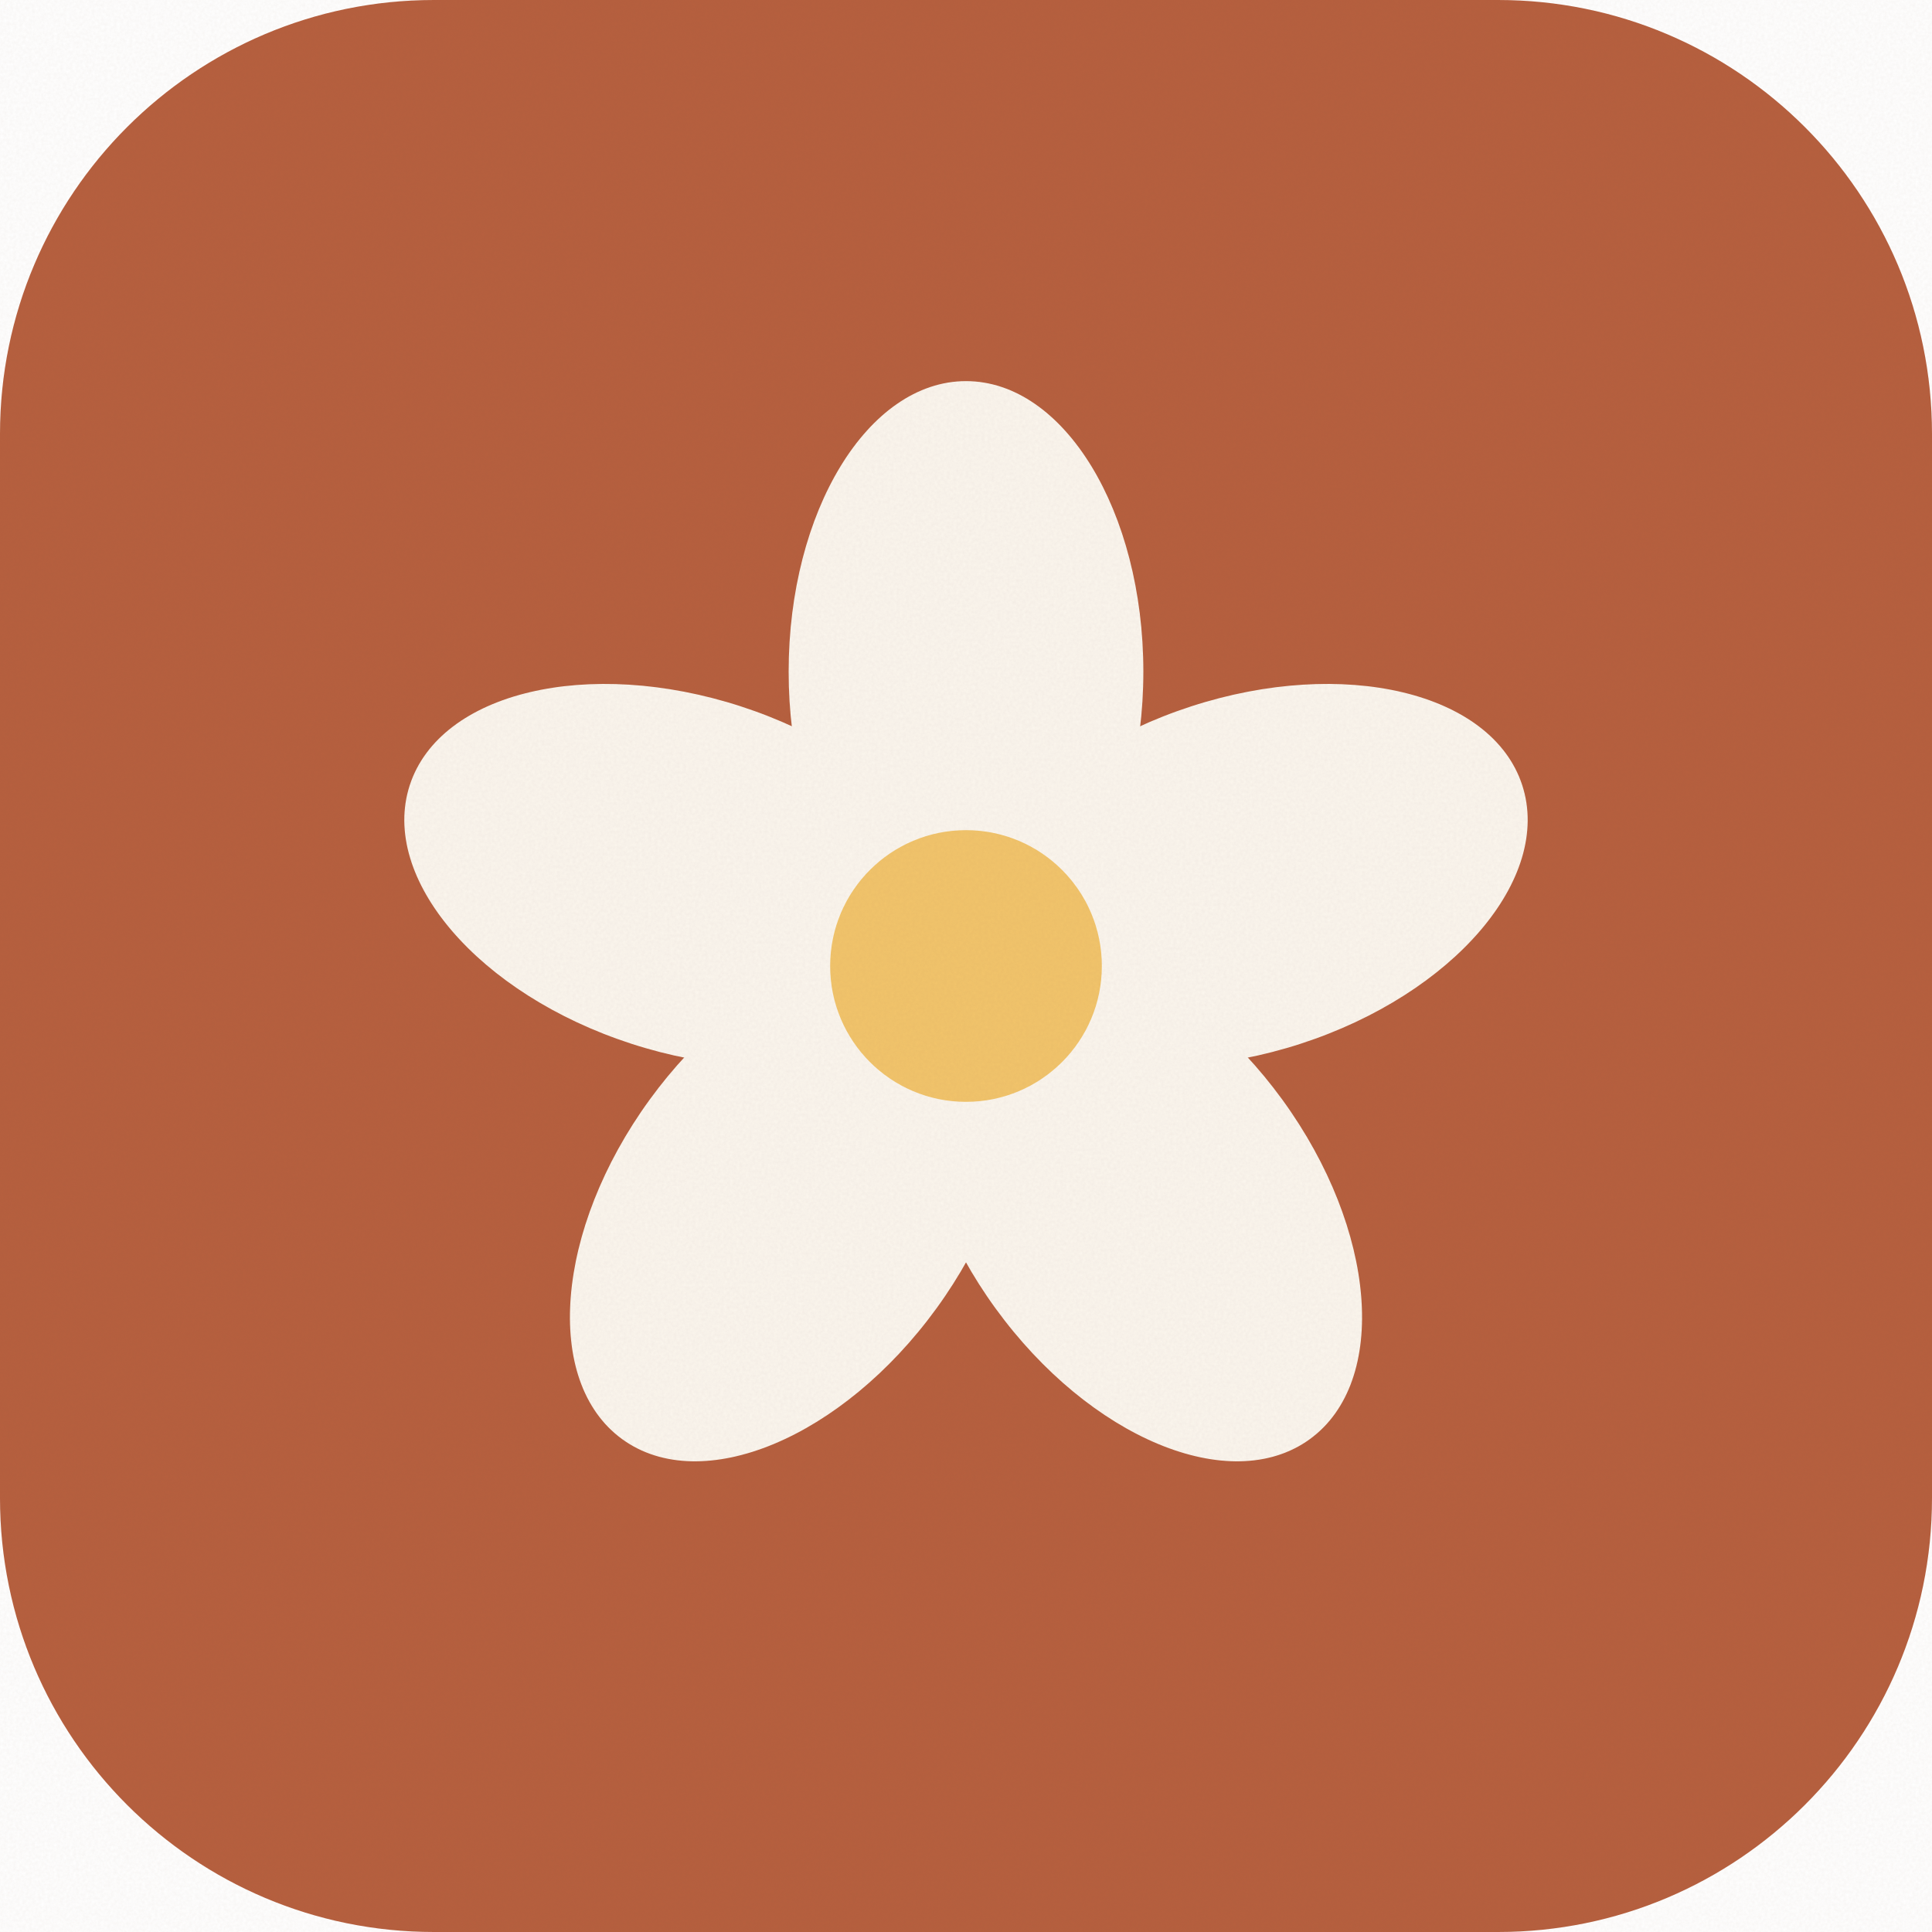
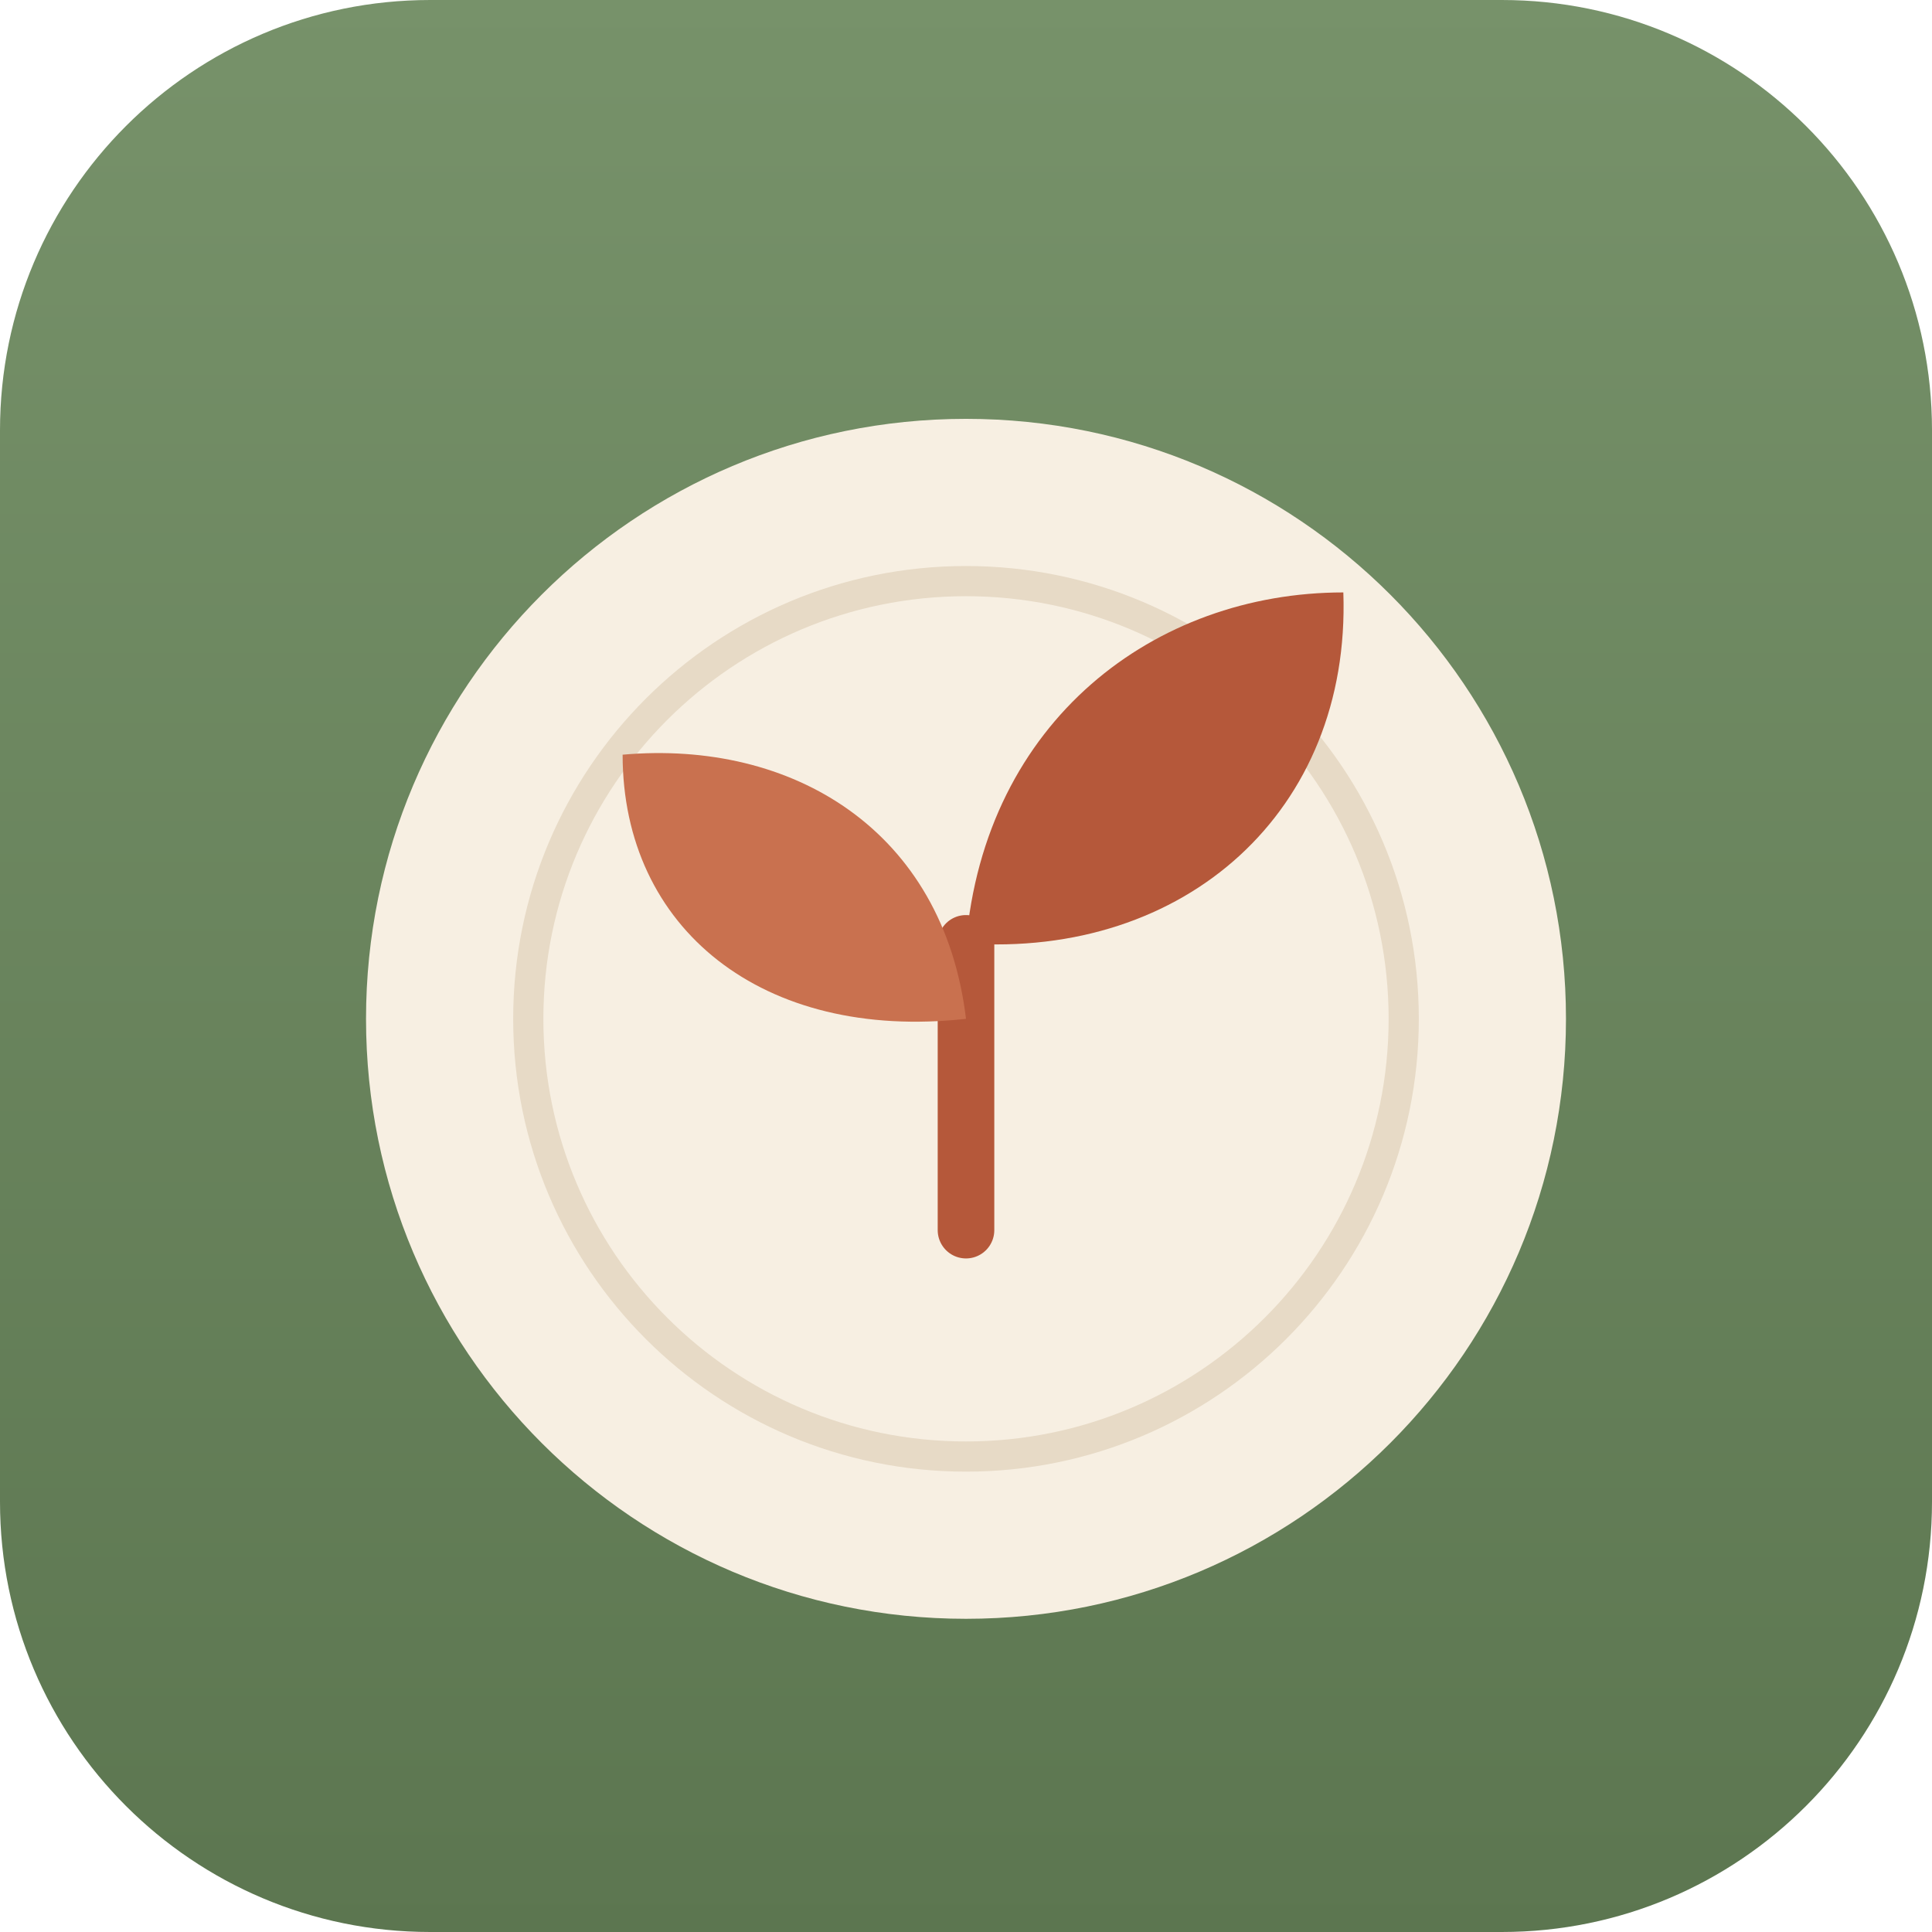
<svg xmlns="http://www.w3.org/2000/svg" viewBox="0 0 1024 1024">
  <defs>
-     <filter id="g">
-       <feTurbulence type="fractalNoise" baseFrequency=".6" numOctaves="2" stitchTiles="stitch" />
-       <feColorMatrix values="0 0 0 0 .2 0 0 0 0 .1 0 0 0 0 .05 0 0 0 1 0" />
-     </filter>
+     <linearGradient id="bg" x1="0" y1="0" x2="0" y2="1">
+       <stop offset="0" stop-color="#77926a" />
+       <stop offset="1" stop-color="#5c7650" />
+     </linearGradient>
  </defs>
-   <rect width="1024" height="1024" rx="230" fill="#B65F3E" />
-   <ellipse cx="512" cy="356" rx="94" ry="154" fill="#FBF6EE" transform="rotate(0 512 512)" />
-   <ellipse cx="512" cy="356" rx="94" ry="154" fill="#FBF6EE" transform="rotate(72 512 512)" />
-   <ellipse cx="512" cy="356" rx="94" ry="154" fill="#FBF6EE" transform="rotate(144 512 512)" />
-   <ellipse cx="512" cy="356" rx="94" ry="154" fill="#FBF6EE" transform="rotate(216 512 512)" />
-   <ellipse cx="512" cy="356" rx="94" ry="154" fill="#FBF6EE" transform="rotate(288 512 512)" />
-   <circle cx="512" cy="512" r="72" fill="#F2C46B" />
-   <rect width="1024" height="1024" rx="230" filter="url(#g)" opacity=".06" />
+   <rect width="1024" height="1024" rx="228" fill="url(#bg)" />
+   <g transform="translate(512 512) scale(1.0) translate(-512 -512)">
+     <circle cx="512" cy="540" r="318" fill="#f7efe2" />
+     <circle cx="512" cy="540" r="232" fill="none" stroke="#e7dac6" stroke-width="16" />
+     <path d="M512 652 V500" stroke="#b5583a" stroke-width="30" stroke-linecap="round" fill="none" />
+     <path d="M512 540 C 500 440, 420 392, 330 400 C 330 492, 404 552, 512 540 Z" fill="#c9714f" />
+     <path d="M512 500 C 522 382, 612 314, 712 314 C 716 430, 628 508, 512 500 Z" fill="#b5583a" />
+   </g>
</svg>
